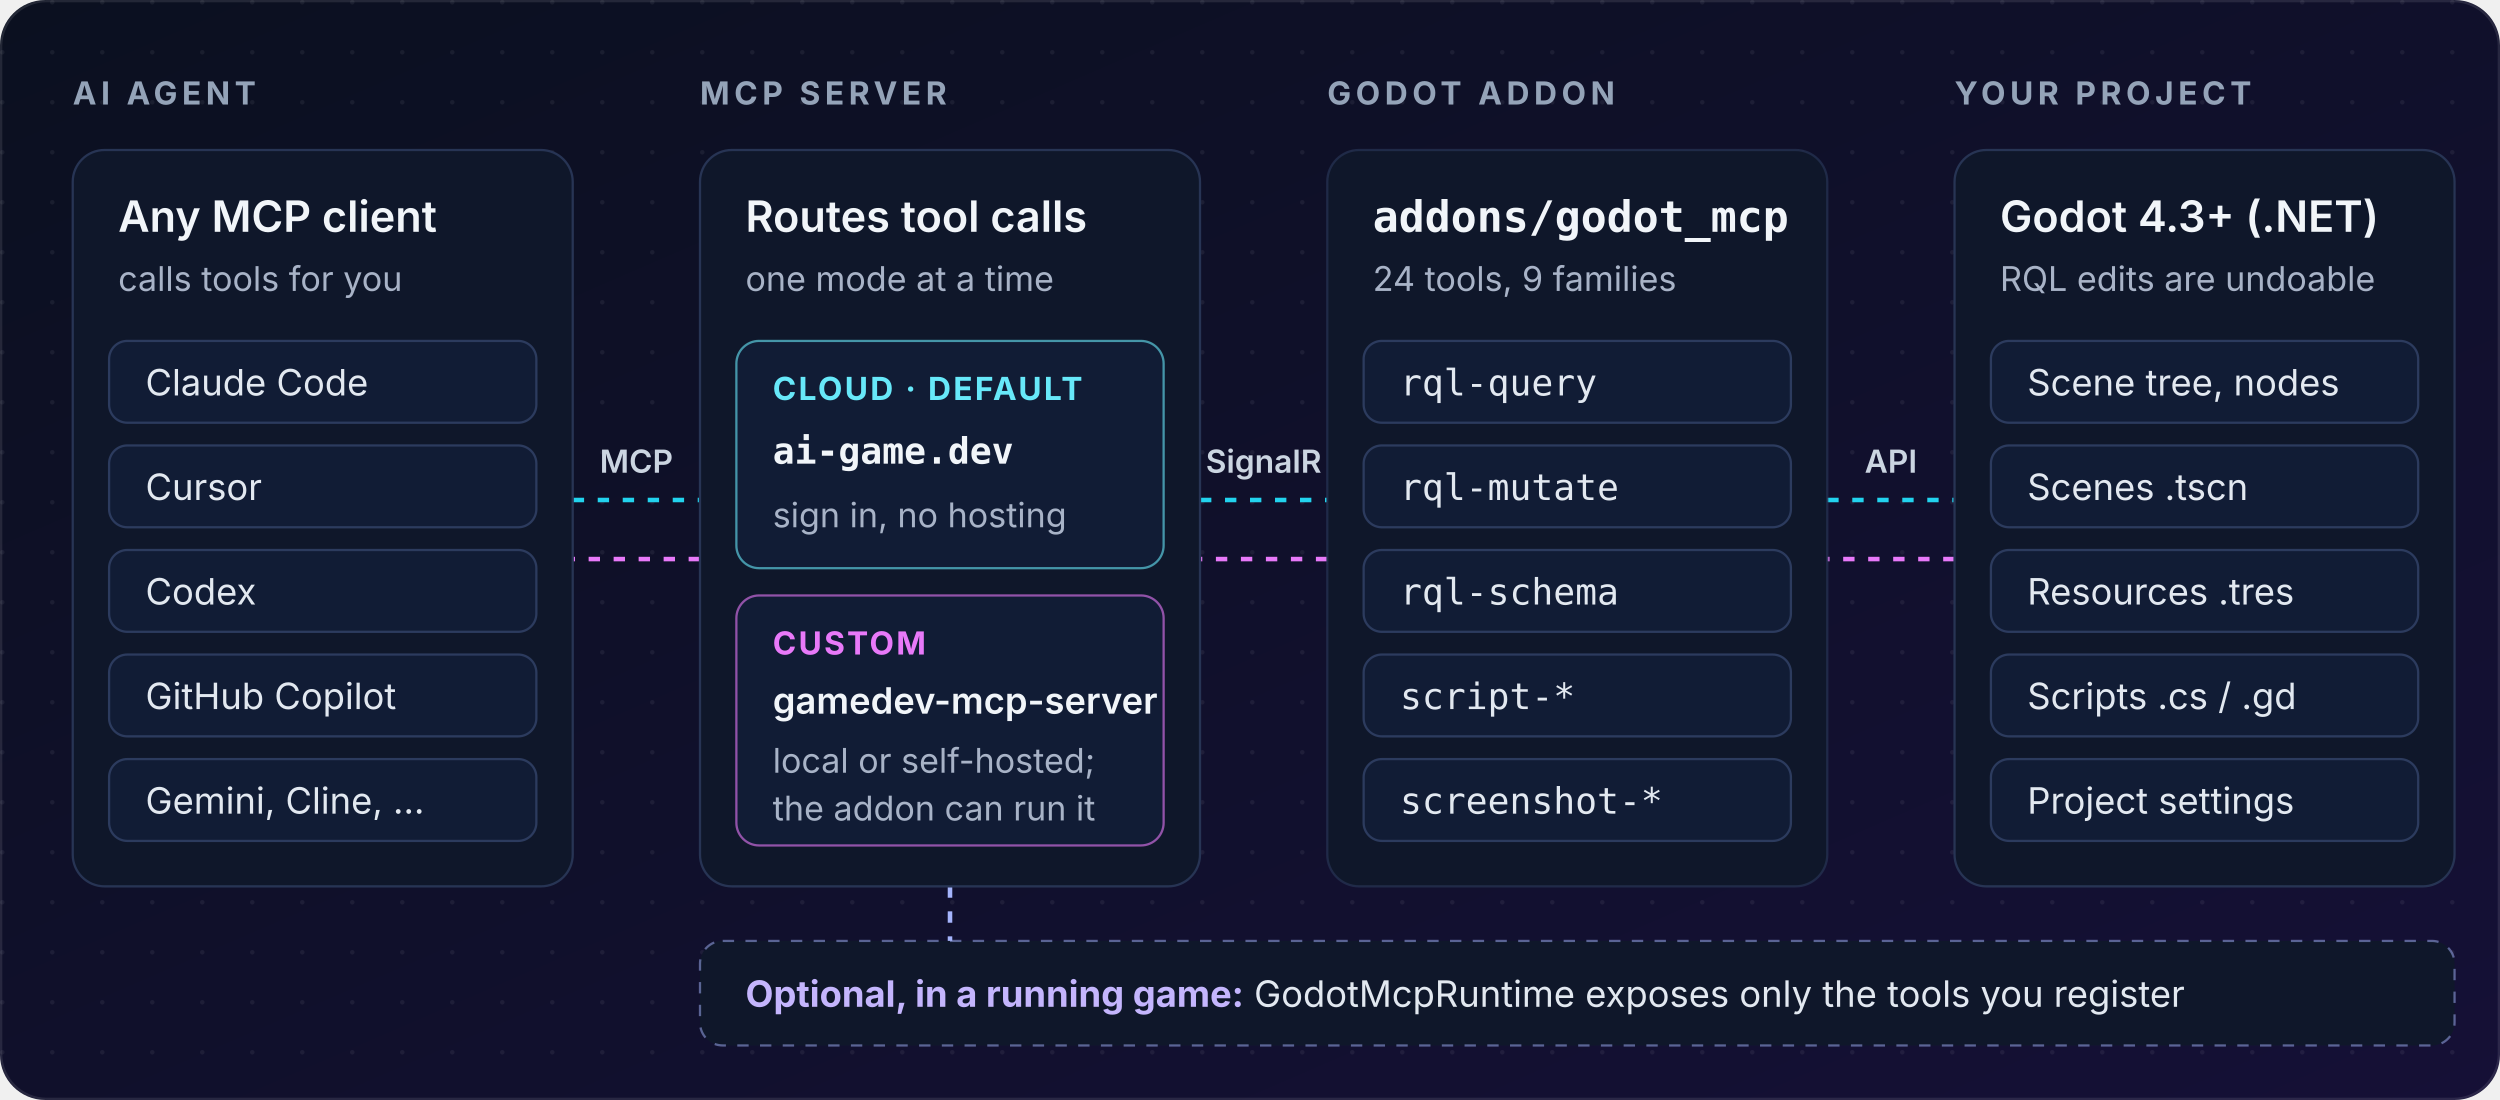
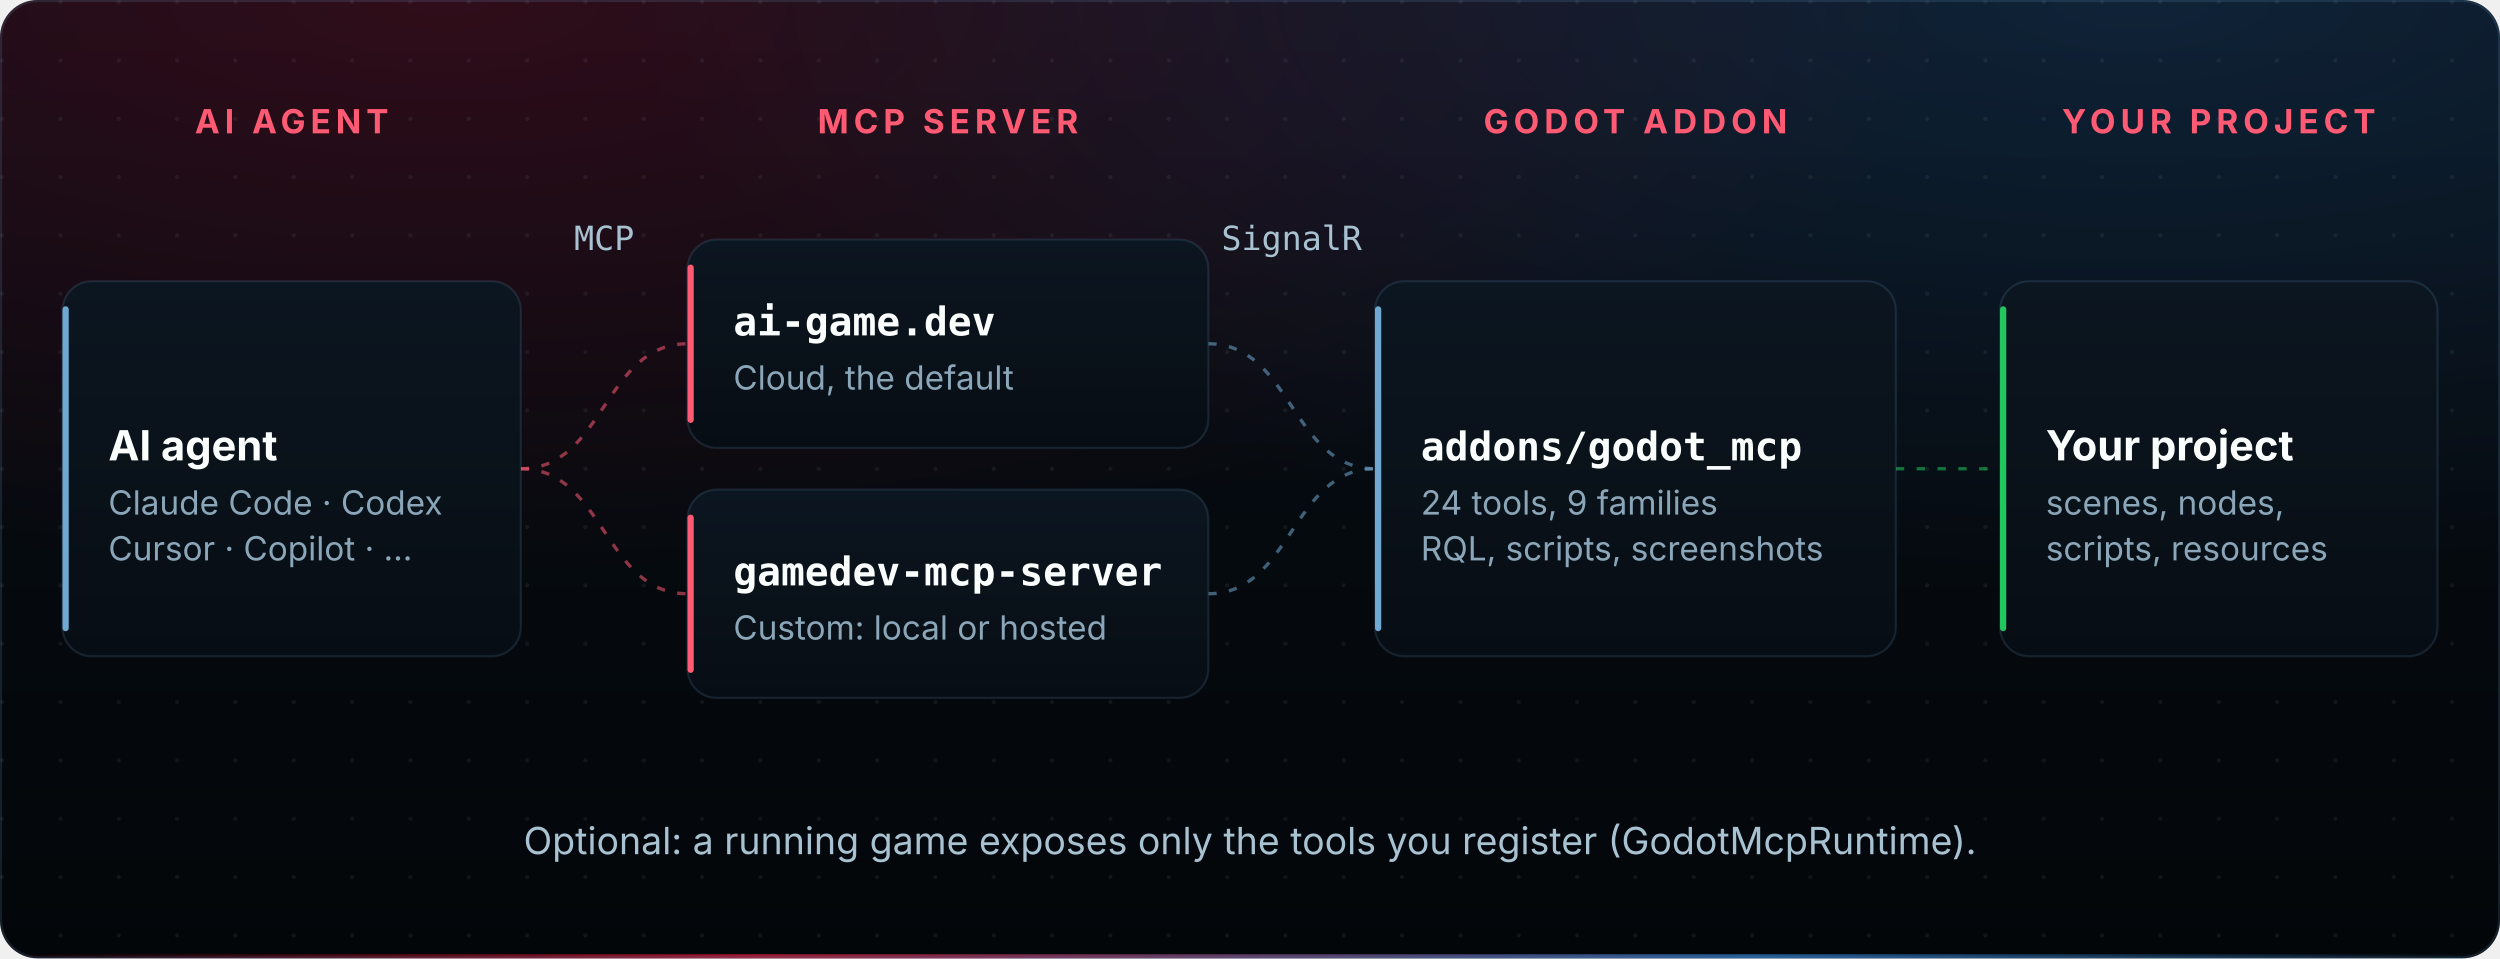
- <svg xmlns="http://www.w3.org/2000/svg" width="1100" height="484" viewBox="0 0 1100 484" role="img" aria-label="How it works: an AI agent talks MCP to a server (ai-game.dev in Cloud mode, or a local gamedev-mcp-server in Custom mode); the server reaches the godot_mcp editor addon over SignalR; the addon calls the Godot API on the main thread to change scenes, resources, scripts and project settings">
+ <svg xmlns="http://www.w3.org/2000/svg" width="1200" height="460" viewBox="0 0 1200 460" role="img" aria-label="An AI agent talks MCP to a server (ai-game.dev, or a local gamedev-mcp-server); the server reaches the godot_mcp editor addon over SignalR; the addon changes your scenes, nodes, scripts and resources">
  <defs>
-     <linearGradient id="bg" x1="0" y1="0" x2="1" y2="1">
-       <stop offset="0" stop-color="#0b1020" />
-       <stop offset="1" stop-color="#151036" />
+     <linearGradient id="bg" x1="0" y1="0" x2="0" y2="1">
+       <stop offset="0" stop-color="#080F17" />
+       <stop offset="1" stop-color="#030609" />
    </linearGradient>
-     <pattern id="dots" width="22" height="22" patternUnits="userSpaceOnUse">
-       <circle cx="1" cy="1" r="1" fill="#ffffff" fill-opacity=".06" />
+     <radialGradient id="hzR" cx="0.18" cy="0" r="0.6">
+       <stop offset="0" stop-color="#FF002A" stop-opacity="0.16" />
+       <stop offset="1" stop-color="#FF002A" stop-opacity="0" />
+     </radialGradient>
+     <radialGradient id="hzB" cx="0.85" cy="0" r="0.6">
+       <stop offset="0" stop-color="#3B9BFF" stop-opacity="0.14" />
+       <stop offset="1" stop-color="#3B9BFF" stop-opacity="0" />
+     </radialGradient>
+     <pattern id="dots" width="28" height="28" patternUnits="userSpaceOnUse">
+       <circle cx="1" cy="1" r="1" fill="#A8C2D2" fill-opacity="0.08" />
    </pattern>
+     <linearGradient id="rule" x1="0" y1="0" x2="1" y2="0">
+       <stop offset="0" stop-color="#FF002A" stop-opacity="0" />
+       <stop offset="0.3" stop-color="#FF2448" stop-opacity="0.6" />
+       <stop offset="0.7" stop-color="#3B9BFF" stop-opacity="0.55" />
+       <stop offset="1" stop-color="#3B9BFF" stop-opacity="0" />
+     </linearGradient>
+     <linearGradient id="card" x1="0" y1="0" x2="0" y2="1">
+       <stop offset="0" stop-color="#0C1620" />
+       <stop offset="1" stop-color="#070D14" />
+     </linearGradient>
+     <linearGradient id="brand" x1="0" y1="0" x2="1" y2="1">
+       <stop offset="0" stop-color="#FF5A73" />
+       <stop offset="1" stop-color="#6FA8D0" />
+     </linearGradient>
    <clipPath id="frame">
-       <rect width="1100" height="484" rx="20" />
+       <rect width="1200" height="460" rx="18" />
    </clipPath>
  </defs>
  <style>
-     .sans, text { font-family: "Segoe UI", Inter, -apple-system, BlinkMacSystemFont, Helvetica, Arial, sans-serif; }
-     .mono, .mono text { font-family: "JetBrains Mono", "Cascadia Code", Consolas, Menlo, monospace; }
-     .head { font-size: 14px; letter-spacing: 2px; fill: #94a3b8; font-weight: 700; }
-     .card { fill: #0f172a; stroke: #273454; }
-     .t1 { font-size: 19px; font-weight: 600; fill: #f1f5f9; }
-     .t2 { font-size: 15px; fill: #a8b3c7; }
-     .tag { font-size: 14px; font-weight: 700; letter-spacing: 1px; }
-     .name { font-size: 16px; font-weight: 600; fill: #f1f5f9; }
-     .lbl { font-size: 14px; fill: #cbd5e1; font-weight: 600; }
-     .wire { fill: none; stroke-width: 2; stroke-dasharray: 5 6; }
-     .chip .box { fill: #111c35; stroke: #2c3b5e; }
-     .chip text { font-size: 16px; fill: #e2e8f0; }
-     .chip .hl { fill: #22d3ee; fill-opacity: .1; stroke: #67e8f9; stroke-width: 1.5; opacity: 0; animation: hl 6s ease-in-out infinite; }
-     @keyframes hl { 0%, 18%, 100% { opacity: 0; } 5%, 12% { opacity: 1; } }
-     .c2 .hl { animation-delay: 1.2s; } .c3 .hl { animation-delay: 2.4s; } .c4 .hl { animation-delay: 3.6s; } .c5 .hl { animation-delay: 4.8s; }
+     .s { font-family: Inter, 'Segoe UI', system-ui, -apple-system, Helvetica, Arial, sans-serif; } .m { font-family: 'JetBrains Mono', 'Cascadia Code', Consolas, Menlo, monospace; white-space: pre; }
+     .pulse { animation: pulse 3.2s ease-in-out infinite; transform-box: fill-box; transform-origin: center; }
+     @keyframes pulse { 0%,100% { opacity: .85; transform: scale(1); } 50% { opacity: 1; transform: scale(1.04); } }
+     .spin { animation: spin 40s linear infinite; transform-box: fill-box; transform-origin: center; }
+     .spin.r { animation-duration: 60s; animation-direction: reverse; }
+     @keyframes spin { to { transform: rotate(360deg); } }
+     .blink { animation: blink 1.1s steps(1) infinite; } @keyframes blink { 50% { opacity: 0; } }
+     
    @media (prefers-reduced-motion: reduce) { * { animation: none !important; } }
  </style>
  <g clip-path="url(#frame)">
-     <rect width="1100" height="484" fill="url(#bg)" />
-     <rect width="1100" height="484" fill="url(#dots)" />
-     <text x="32" y="46" class="head">AI AGENT</text>
-     <text x="308" y="46" class="head">MCP SERVER</text>
-     <text x="584" y="46" class="head">GODOT ADDON</text>
-     <text x="860" y="46" class="head">YOUR PROJECT</text>
-     <path id="r0" d="M252 220 L308 220" class="wire" stroke="#22d3ee" />
-     <path id="l0" d="M308 246 L252 246" class="wire" stroke="#e879f9" />
-     <path id="r1" d="M528 220 L584 220" class="wire" stroke="#22d3ee" />
-     <path id="l1" d="M584 246 L528 246" class="wire" stroke="#e879f9" />
-     <path id="r2" d="M804 220 L860 220" class="wire" stroke="#22d3ee" />
-     <path id="l2" d="M860 246 L804 246" class="wire" stroke="#e879f9" />
-     <path d="M418.0 390 L418.0 414" class="wire" stroke="#a5b4fc" />
-     <text x="280.0" y="208" text-anchor="middle" class="lbl">MCP</text>
-     <text x="556.0" y="208" text-anchor="middle" class="lbl">SignalR</text>
-     <text x="832.0" y="208" text-anchor="middle" class="lbl">API</text>
-     <circle r="4" fill="#22d3ee">
-       <animateMotion dur="1.2s" begin="0.0s" repeatCount="indefinite">
-         <mpath href="#r0" />
+     <rect width="1200" height="460" fill="url(#bg)" />
+     <rect width="1200" height="460" fill="url(#hzR)" />
+     <rect width="1200" height="460" fill="url(#hzB)" />
+     <rect width="1200" height="460" fill="url(#dots)" />
+     <text x="140" y="64" text-anchor="middle" class="s" font-size="16" font-weight="700" letter-spacing="2.4" fill="#FF5A73">AI AGENT</text>
+     <text x="455" y="64" text-anchor="middle" class="s" font-size="16" font-weight="700" letter-spacing="2.4" fill="#FF5A73">MCP SERVER</text>
+     <text x="785" y="64" text-anchor="middle" class="s" font-size="16" font-weight="700" letter-spacing="2.4" fill="#FF5A73">GODOT ADDON</text>
+     <text x="1065" y="64" text-anchor="middle" class="s" font-size="16" font-weight="700" letter-spacing="2.4" fill="#FF5A73">YOUR PROJECT</text>
+     <path id="w5" d="M250 225 C290 225 290 165 330 165" fill="none" stroke="#FF5A73" stroke-opacity=".55" stroke-width="1.6" stroke-dasharray="4 6" />
+     <circle r="4" fill="#FF5A73">
+       <animateMotion dur="1.8s" begin="-0.0s" repeatCount="indefinite">
+         <mpath href="#w5" />
      </animateMotion>
    </circle>
-     <circle r="4" fill="#e879f9">
-       <animateMotion dur="1.2s" begin="2.0s" repeatCount="indefinite">
-         <mpath href="#l0" />
+     <path id="w6" d="M250 225 C290 225 290 285 330 285" fill="none" stroke="#FF5A73" stroke-opacity=".55" stroke-width="1.6" stroke-dasharray="4 6" />
+     <circle r="4" fill="#FF5A73">
+       <animateMotion dur="1.8s" begin="-0.9s" repeatCount="indefinite">
+         <mpath href="#w6" />
      </animateMotion>
    </circle>
-     <circle r="4" fill="#22d3ee">
-       <animateMotion dur="1.2s" begin="0.4s" repeatCount="indefinite">
-         <mpath href="#r1" />
+     <path id="w7" d="M580 165 C620 165 620 225 660 225" fill="none" stroke="#6FA8D0" stroke-opacity=".55" stroke-width="1.6" stroke-dasharray="4 6" />
+     <circle r="4" fill="#6FA8D0">
+       <animateMotion dur="1.9s" begin="-0.0s" repeatCount="indefinite">
+         <mpath href="#w7" />
      </animateMotion>
    </circle>
-     <circle r="4" fill="#e879f9">
-       <animateMotion dur="1.2s" begin="1.6s" repeatCount="indefinite">
-         <mpath href="#l1" />
+     <path id="w8" d="M580 285 C620 285 620 225 660 225" fill="none" stroke="#6FA8D0" stroke-opacity=".55" stroke-width="1.6" stroke-dasharray="4 6" />
+     <circle r="4" fill="#6FA8D0">
+       <animateMotion dur="1.9s" begin="-0.9s" repeatCount="indefinite">
+         <mpath href="#w8" />
      </animateMotion>
    </circle>
-     <circle r="4" fill="#22d3ee">
-       <animateMotion dur="1.2s" begin="0.8s" repeatCount="indefinite">
-         <mpath href="#r2" />
+     <path id="w9" d="M910 225 L960 225" fill="none" stroke="#22C55E" stroke-opacity=".55" stroke-width="1.6" stroke-dasharray="4 6" />
+     <circle r="4" fill="#22C55E">
+       <animateMotion dur="1.4s" begin="-0.0s" repeatCount="indefinite">
+         <mpath href="#w9" />
      </animateMotion>
    </circle>
-     <circle r="4" fill="#e879f9">
-       <animateMotion dur="1.2s" begin="1.2s" repeatCount="indefinite">
-         <mpath href="#l2" />
-       </animateMotion>
-     </circle>
-     <rect x="32" y="66" width="220" height="324" rx="14" class="card" />
-     <text x="52" y="102" class="t1">Any MCP client</text>
-     <text x="52" y="128" class="t2">calls tools for you</text>
-     <g class="chip c1">
-       <rect x="48" y="150" width="188" height="36" rx="8" class="box" />
-       <text x="64" y="174">Claude Code</text>
-     </g>
-     <g class="chip c2">
-       <rect x="48" y="196" width="188" height="36" rx="8" class="box" />
-       <text x="64" y="220">Cursor</text>
-     </g>
-     <g class="chip c3">
-       <rect x="48" y="242" width="188" height="36" rx="8" class="box" />
-       <text x="64" y="266">Codex</text>
-     </g>
-     <g class="chip c4">
-       <rect x="48" y="288" width="188" height="36" rx="8" class="box" />
-       <text x="64" y="312">GitHub Copilot</text>
-     </g>
-     <g class="chip c5">
-       <rect x="48" y="334" width="188" height="36" rx="8" class="box" />
-       <text x="64" y="358">Gemini, Cline, …</text>
-     </g>
-     <rect x="308" y="66" width="220" height="324" rx="14" class="card" />
-     <text x="328" y="102" class="t1">Routes tool calls</text>
-     <text x="328" y="128" class="t2">one mode at a time</text>
-     <rect x="324" y="150" width="188" height="100" rx="10" fill="#111c35" stroke="#67e8f9" stroke-opacity=".6" />
-     <text x="340" y="176" class="tag" fill="#67e8f9">CLOUD · DEFAULT</text>
-     <text x="340" y="204" class="name mono">ai-game.dev</text>
-     <text x="340" y="232" class="t2">sign in, no hosting</text>
-     <rect x="324" y="262" width="188" height="110" rx="10" fill="#111c35" stroke="#e879f9" stroke-opacity=".6" />
-     <text x="340" y="288" class="tag" fill="#e879f9">CUSTOM</text>
-     <text x="340" y="314" class="name">gamedev-mcp-server</text>
-     <text x="340" y="340" class="t2">local or self-hosted;</text>
-     <text x="340" y="361" class="t2">the addon can run it</text>
-     <rect x="584" y="66" width="220" height="324" rx="14" class="card" stroke="#8b5cf6" stroke-opacity=".7" />
-     <text x="604" y="102" class="t1 mono">addons/godot_mcp</text>
-     <text x="604" y="128" class="t2">24 tools, 9 families</text>
-     <g class="chip mono c1">
-       <rect x="600" y="150" width="188" height="36" rx="8" class="box" />
-       <rect x="600" y="150" width="188" height="36" rx="8" class="hl" />
-       <text x="616" y="174">rql-query</text>
-     </g>
-     <g class="chip mono c2">
-       <rect x="600" y="196" width="188" height="36" rx="8" class="box" />
-       <rect x="600" y="196" width="188" height="36" rx="8" class="hl" />
-       <text x="616" y="220">rql-mutate</text>
-     </g>
-     <g class="chip mono c3">
-       <rect x="600" y="242" width="188" height="36" rx="8" class="box" />
-       <rect x="600" y="242" width="188" height="36" rx="8" class="hl" />
-       <text x="616" y="266">rql-schema</text>
-     </g>
-     <g class="chip mono c4">
-       <rect x="600" y="288" width="188" height="36" rx="8" class="box" />
-       <rect x="600" y="288" width="188" height="36" rx="8" class="hl" />
-       <text x="616" y="312">script-*</text>
-     </g>
-     <g class="chip mono c5">
-       <rect x="600" y="334" width="188" height="36" rx="8" class="box" />
-       <rect x="600" y="334" width="188" height="36" rx="8" class="hl" />
-       <text x="616" y="358">screenshot-*</text>
-     </g>
-     <rect x="860" y="66" width="220" height="324" rx="14" class="card" />
-     <text x="880" y="102" class="t1">Godot 4.3+ (.NET)</text>
-     <text x="880" y="128" class="t2">RQL edits are undoable</text>
-     <g class="chip c1">
-       <rect x="876" y="150" width="188" height="36" rx="8" class="box" />
-       <text x="892" y="174">Scene tree, nodes</text>
-     </g>
-     <g class="chip c2">
-       <rect x="876" y="196" width="188" height="36" rx="8" class="box" />
-       <text x="892" y="220">Scenes .tscn</text>
-     </g>
-     <g class="chip c3">
-       <rect x="876" y="242" width="188" height="36" rx="8" class="box" />
-       <text x="892" y="266">Resources .tres</text>
-     </g>
-     <g class="chip c4">
-       <rect x="876" y="288" width="188" height="36" rx="8" class="box" />
-       <text x="892" y="312">Scripts .cs / .gd</text>
-     </g>
-     <g class="chip c5">
-       <rect x="876" y="334" width="188" height="36" rx="8" class="box" />
-       <text x="892" y="358">Project settings</text>
-     </g>
-     <rect x="308" y="414" width="772" height="46" rx="10" fill="#0f172a" stroke="#a5b4fc" stroke-opacity=".5" stroke-dasharray="5 5" />
-     <text x="328" y="443" font-size="16" fill="#e2e8f0">
-       <tspan fill="#c4b5fd" font-weight="700">Optional, in a running game:</tspan> GodotMcpRuntime exposes only the tools you register</text>
+     <text x="290" y="120" text-anchor="middle" class="m" font-size="16" fill="#A8C2D2">MCP</text>
+     <text x="620" y="120" text-anchor="middle" class="m" font-size="16" fill="#A8C2D2">SignalR</text>
+     <rect x="30" y="135" width="220" height="180" rx="14" fill="url(#card)" stroke="rgba(111,168,208,0.16)" />
+     <rect x="30" y="147" width="3" height="156" rx="1.5" fill="#6FA8D0" />
+     <text x="52" y="221.0" class="s" font-size="20" font-weight="700" fill="#FAFFFD">AI agent</text>
+     <text x="52" y="247.0" class="s" font-size="16" fill="#8AA6B8">Claude Code · Codex</text>
+     <text x="52" y="269.0" class="s" font-size="16" fill="#8AA6B8">Cursor · Copilot · …</text>
+     <rect x="330" y="115" width="250" height="100" rx="14" fill="url(#card)" stroke="rgba(111,168,208,0.16)" />
+     <rect x="330" y="127" width="3" height="76" rx="1.5" fill="#FF5A73" />
+     <text x="352" y="161.0" class="m" font-size="19" font-weight="700" fill="#FAFFFD">ai-game.dev</text>
+     <text x="352" y="187.0" class="s" font-size="16" fill="#8AA6B8">Cloud, the default</text>
+     <rect x="330" y="235" width="250" height="100" rx="14" fill="url(#card)" stroke="rgba(111,168,208,0.16)" />
+     <rect x="330" y="247" width="3" height="76" rx="1.5" fill="#FF5A73" />
+     <text x="352" y="281.0" class="m" font-size="19" font-weight="700" fill="#FAFFFD">gamedev-mcp-server</text>
+     <text x="352" y="307.0" class="s" font-size="16" fill="#8AA6B8">Custom: local or hosted</text>
+     <rect x="660" y="135" width="250" height="180" rx="14" fill="url(#card)" stroke="rgba(111,168,208,0.16)" />
+     <rect x="660" y="147" width="3" height="156" rx="1.5" fill="#6FA8D0" />
+     <text x="682" y="221.0" class="m" font-size="19" font-weight="700" fill="#FAFFFD">addons/godot_mcp</text>
+     <text x="682" y="247.0" class="s" font-size="16" fill="#8AA6B8">24 tools, 9 families</text>
+     <text x="682" y="269.0" class="s" font-size="16" fill="#8AA6B8">RQL, scripts, screenshots</text>
+     <rect x="960" y="135" width="210" height="180" rx="14" fill="url(#card)" stroke="rgba(111,168,208,0.16)" />
+     <rect x="960" y="147" width="3" height="156" rx="1.5" fill="#22C55E" />
+     <text x="982" y="221.0" class="s" font-size="20" font-weight="700" fill="#FAFFFD">Your project</text>
+     <text x="982" y="247.0" class="s" font-size="16" fill="#8AA6B8">scenes, nodes,</text>
+     <text x="982" y="269.0" class="s" font-size="16" fill="#8AA6B8">scripts, resources</text>
+     <text x="600" y="410" text-anchor="middle" class="s" font-size="18" fill="#A8C2D2">Optional: a running game exposes only the tools you register (GodotMcpRuntime).</text>
+     <rect x="0" y="458" width="1200" height="2" fill="url(#rule)" />
  </g>
-   <rect x=".5" y=".5" width="1099" height="483" rx="20" fill="none" stroke="#ffffff" stroke-opacity=".1" />
+   <rect x=".5" y=".5" width="1199" height="459" rx="18" fill="none" stroke="rgba(111,168,208,0.16)" />
</svg>
